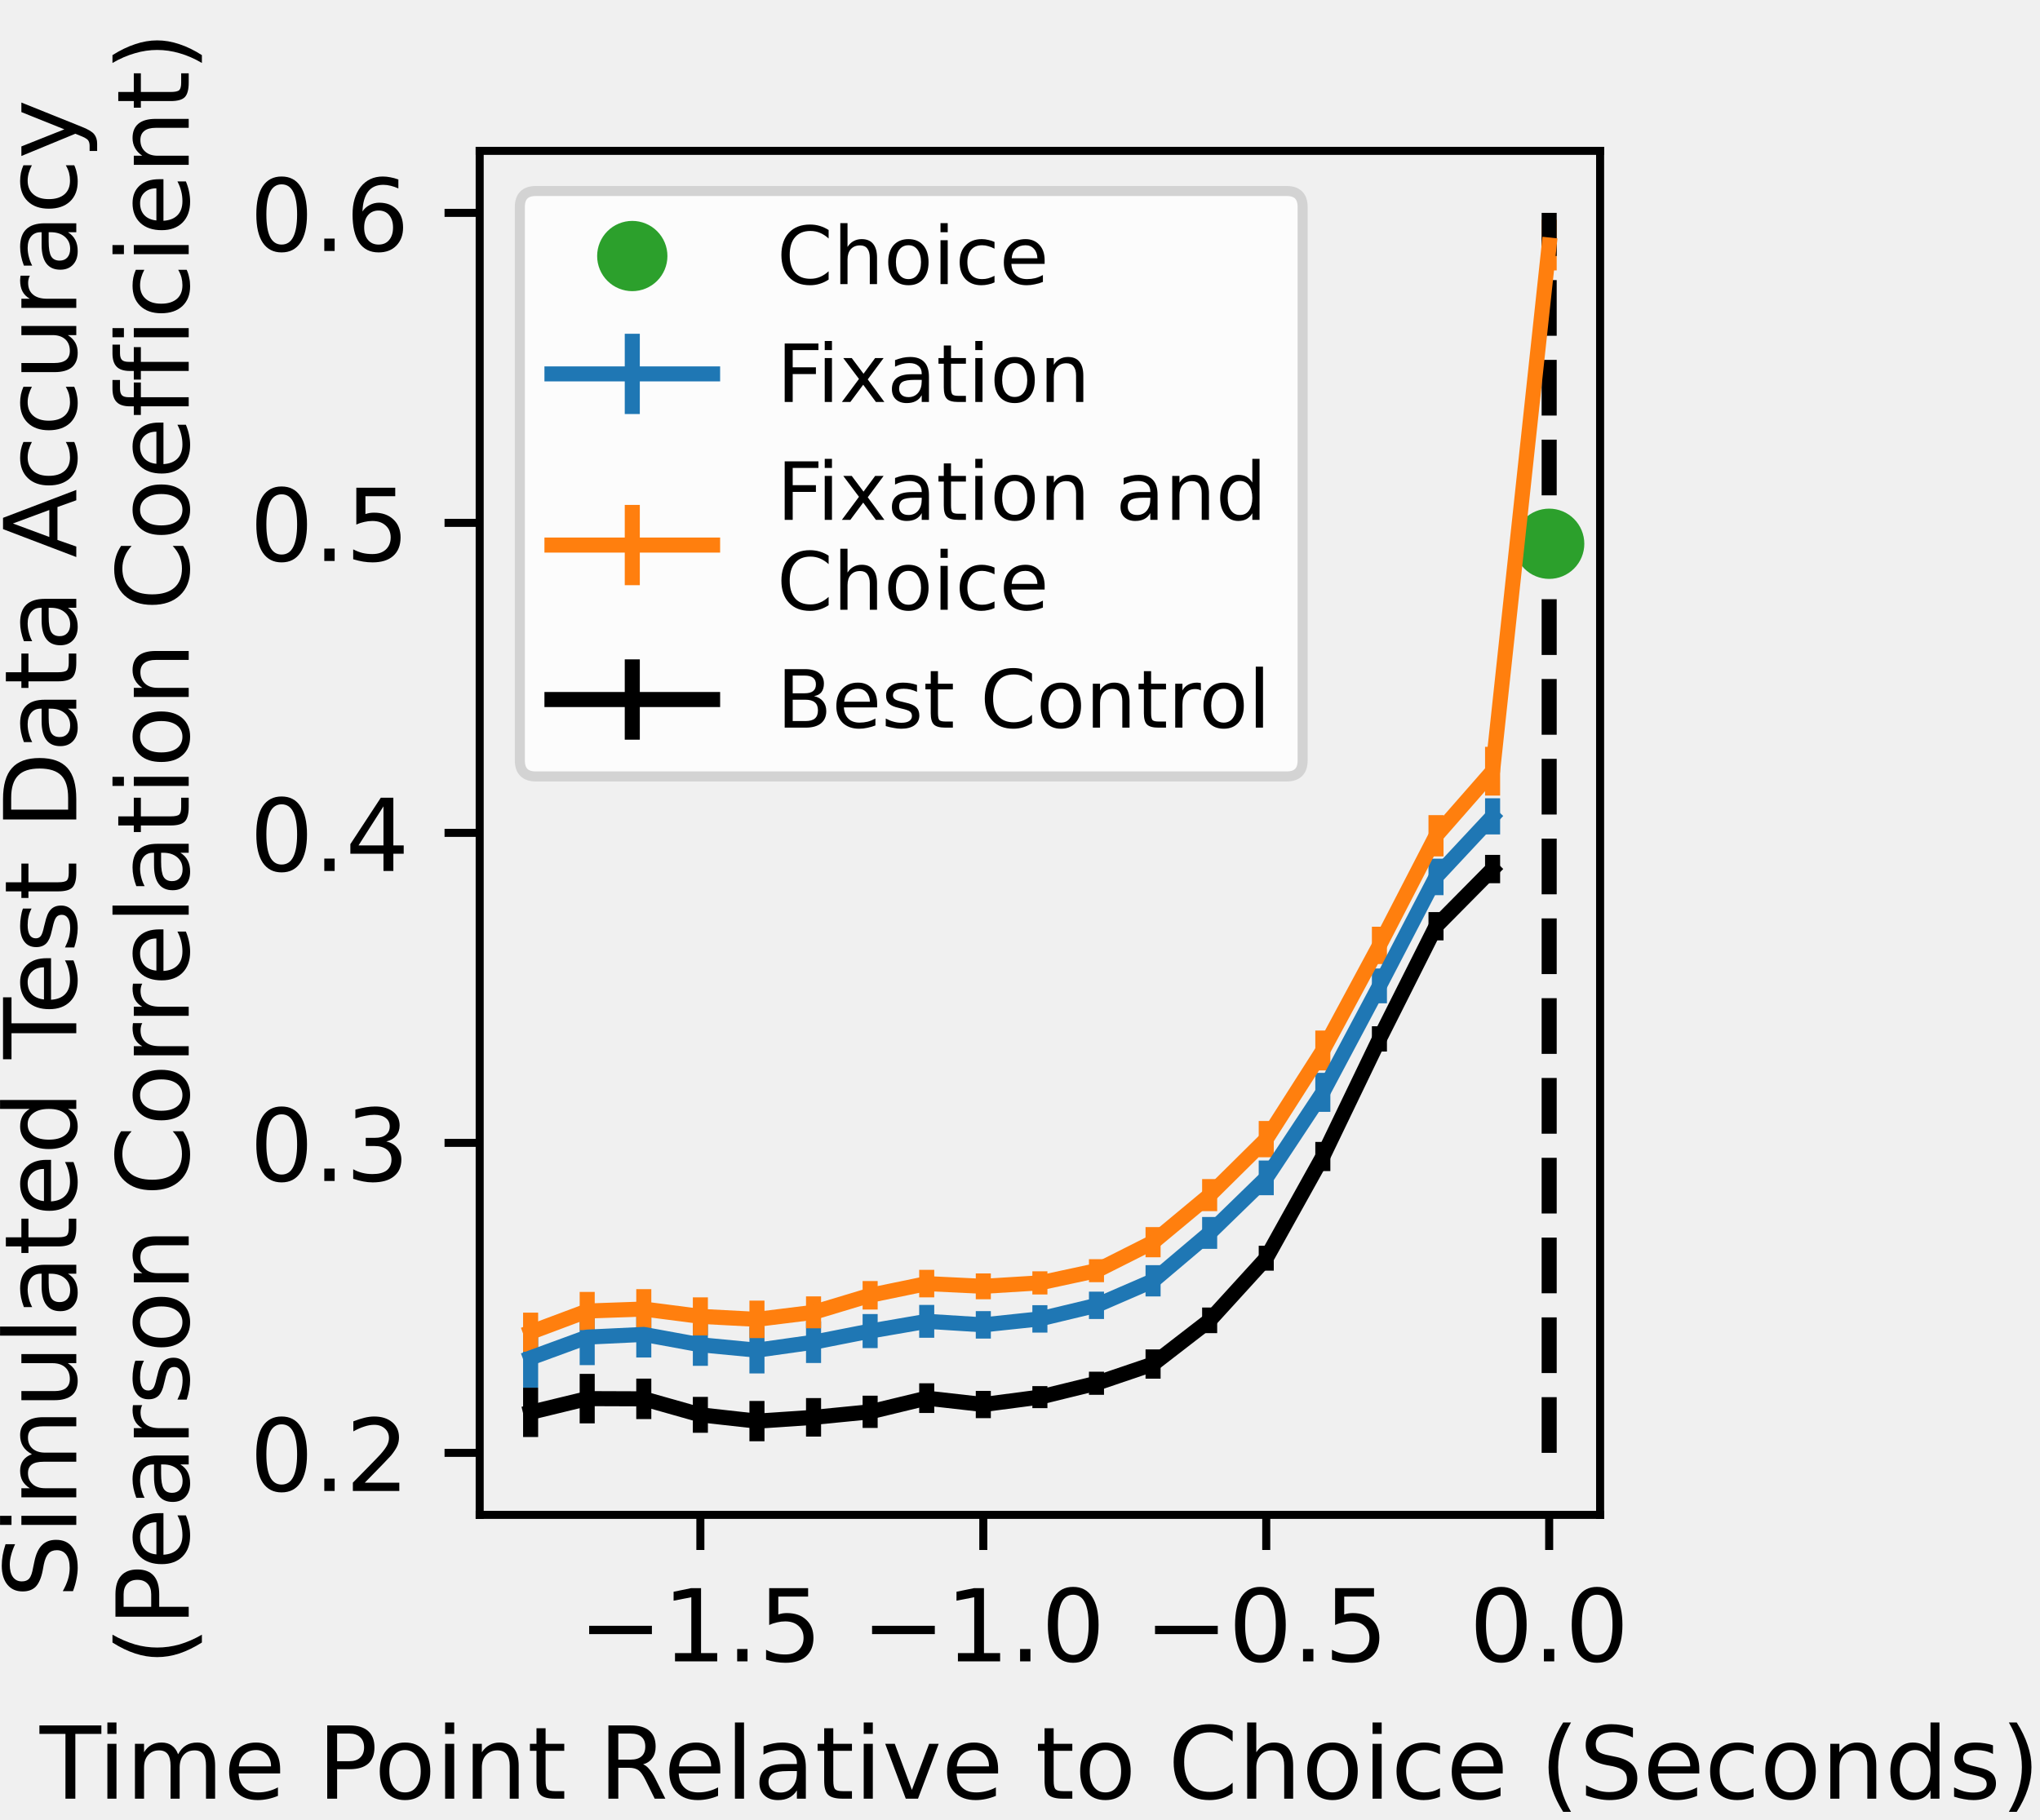
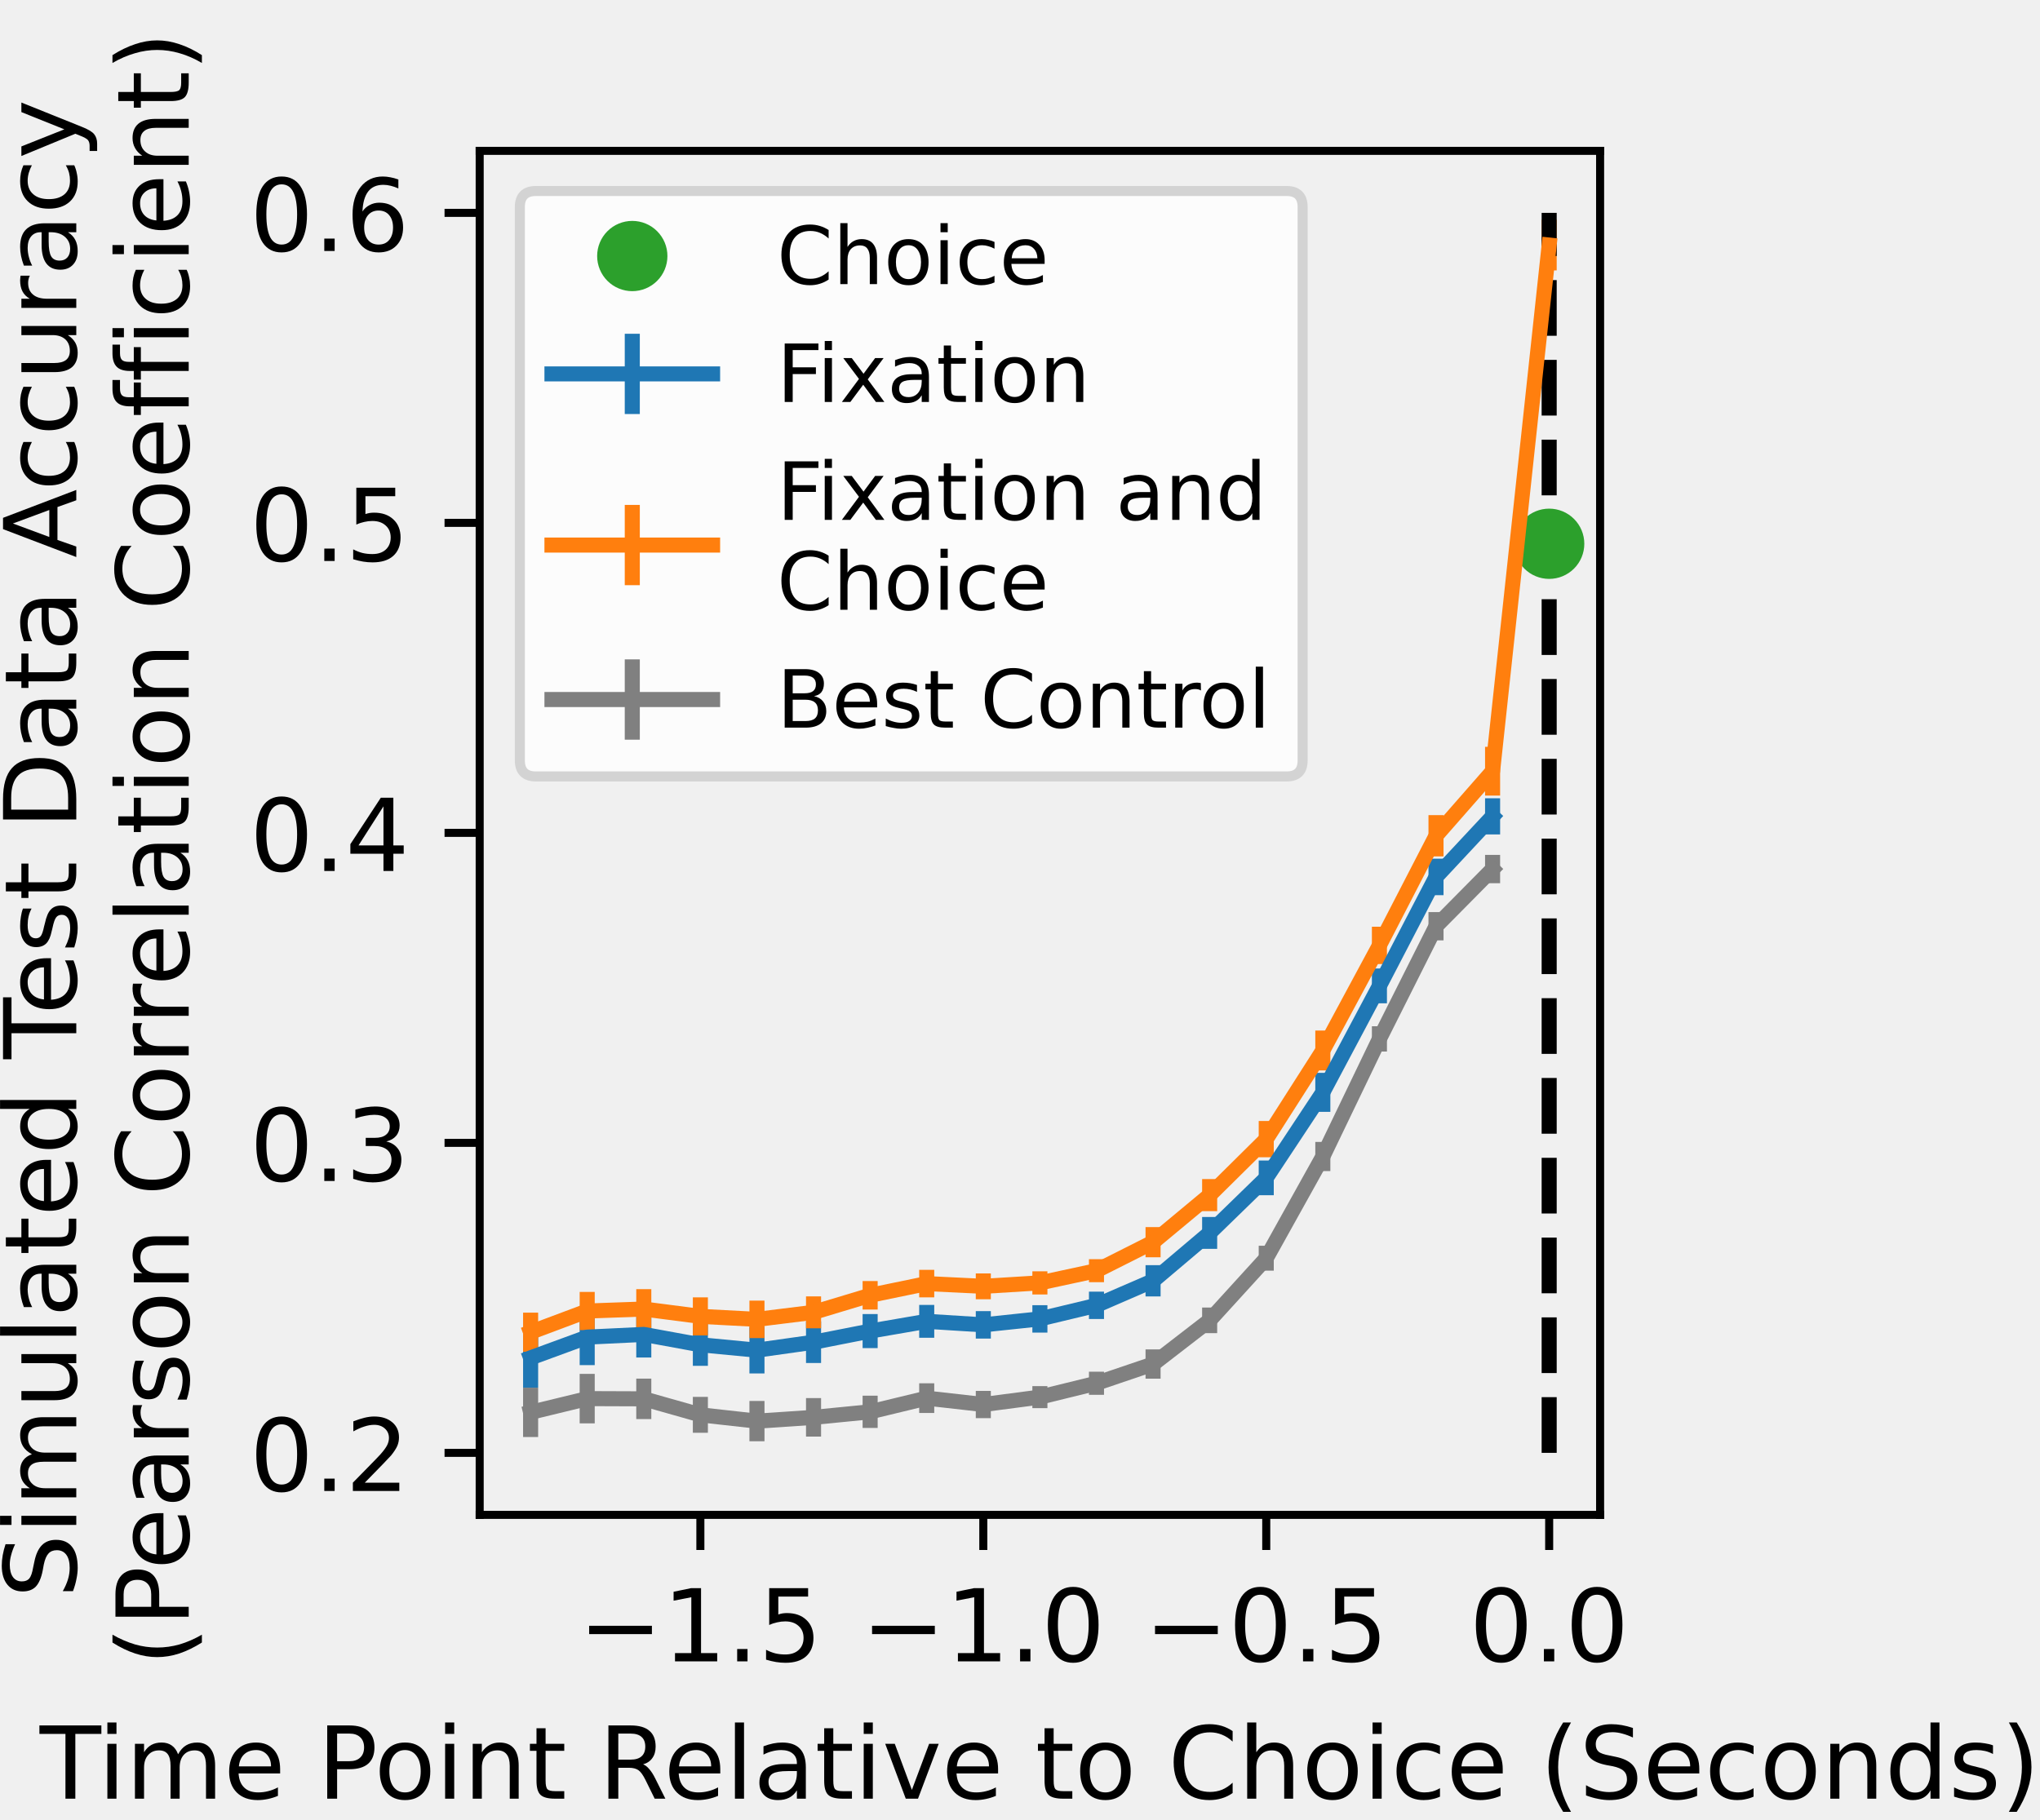
<svg xmlns="http://www.w3.org/2000/svg" xmlns:xlink="http://www.w3.org/1999/xlink" height="181.287pt" version="1.1" viewBox="0 0 203.195 181.287" width="203.195pt">
  <defs>
    <style type="text/css">*{stroke-linecap:butt;stroke-linejoin:round;}</style>
  </defs>
  <g id="figure_1">
    <g id="patch_1">
      <path d="M 0 181.287  L 203.195 181.287  L 203.195 0  L 0 0  z " style="fill:none;" />
    </g>
    <g id="axes_1">
      <g id="patch_2">
        <path d="M 47.779 150.93  L 159.379 150.93  L 159.379 15.03  L 47.779 15.03  z " style="fill:none;" />
      </g>
      <g id="matplotlib.axis_1">
        <g id="xtick_1">
          <g id="line2d_1">
            <defs>
-               <path d="M 0 0  L 0 3.5  " id="m7f8f3be3f9" style="stroke:#000000;stroke-width:0.8;" />
+               <path d="M 0 0  L 0 3.5  " id="m2feeefa213" style="stroke:#000000;stroke-width:0.8;" />
            </defs>
            <g>
-               <use style="stroke:#000000;stroke-width:0.8;" x="69.761" xlink:href="#m7f8f3be3f9" y="150.93" />
+               <use style="stroke:#000000;stroke-width:0.8;" x="69.761" xlink:href="#m2feeefa213" y="150.93" />
            </g>
          </g>
          <g id="text_1">
            <text style="font-family:DejaVu Sans;font-size:10px;font-stretch:normal;font-style:normal;font-weight:normal;text-anchor:middle;" transform="rotate(-0, 69.76088, 165.5289)" x="69.761" y="165.529">−1.5</text>
          </g>
        </g>
        <g id="xtick_2">
          <g id="line2d_2">
            <g>
-               <use style="stroke:#000000;stroke-width:0.8;" x="97.943" xlink:href="#m7f8f3be3f9" y="150.93" />
+               <use style="stroke:#000000;stroke-width:0.8;" x="97.943" xlink:href="#m2feeefa213" y="150.93" />
            </g>
          </g>
          <g id="text_2">
            <text style="font-family:DejaVu Sans;font-size:10px;font-stretch:normal;font-style:normal;font-weight:normal;text-anchor:middle;" transform="rotate(-0, 97.9427, 165.5289)" x="97.943" y="165.529">−1.0</text>
          </g>
        </g>
        <g id="xtick_3">
          <g id="line2d_3">
            <g>
-               <use style="stroke:#000000;stroke-width:0.8;" x="126.125" xlink:href="#m7f8f3be3f9" y="150.93" />
+               <use style="stroke:#000000;stroke-width:0.8;" x="126.125" xlink:href="#m2feeefa213" y="150.93" />
            </g>
          </g>
          <g id="text_3">
            <text style="font-family:DejaVu Sans;font-size:10px;font-stretch:normal;font-style:normal;font-weight:normal;text-anchor:middle;" transform="rotate(-0, 126.1245, 165.5289)" x="126.125" y="165.529">−0.5</text>
          </g>
        </g>
        <g id="xtick_4">
          <g id="line2d_4">
            <g>
-               <use style="stroke:#000000;stroke-width:0.8;" x="154.306" xlink:href="#m7f8f3be3f9" y="150.93" />
+               <use style="stroke:#000000;stroke-width:0.8;" x="154.306" xlink:href="#m2feeefa213" y="150.93" />
            </g>
          </g>
          <g id="text_4">
            <text style="font-family:DejaVu Sans;font-size:10px;font-stretch:normal;font-style:normal;font-weight:normal;text-anchor:middle;" transform="rotate(-0, 154.3063, 165.5289)" x="154.306" y="165.529">0.0</text>
          </g>
        </g>
        <g id="text_5">
          <text style="font-family:DejaVu Sans;font-size:10px;font-stretch:normal;font-style:normal;font-weight:normal;text-anchor:middle;" transform="rotate(-0, 103.5791, 179.207)" x="103.579" y="179.207">Time Point Relative to Choice (Seconds)</text>
        </g>
      </g>
      <g id="matplotlib.axis_2">
        <g id="ytick_1">
          <g id="line2d_5">
            <defs>
-               <path d="M 0 0  L -3.5 0  " id="mae3b423dde" style="stroke:#000000;stroke-width:0.8;" />
+               <path d="M 0 0  L -3.5 0  " id="mbae525b164" style="stroke:#000000;stroke-width:0.8;" />
            </defs>
            <g>
-               <use style="stroke:#000000;stroke-width:0.8;" x="47.779" xlink:href="#mae3b423dde" y="144.753" />
+               <use style="stroke:#000000;stroke-width:0.8;" x="47.779" xlink:href="#mbae525b164" y="144.753" />
            </g>
          </g>
          <g id="text_6">
            <text style="font-family:DejaVu Sans;font-size:10px;font-stretch:normal;font-style:normal;font-weight:normal;text-anchor:end;" transform="rotate(-0, 40.77906, 148.5524)" x="40.779" y="148.552">0.2</text>
          </g>
        </g>
        <g id="ytick_2">
          <g id="line2d_6">
            <g>
-               <use style="stroke:#000000;stroke-width:0.8;" x="47.779" xlink:href="#mae3b423dde" y="113.867" />
+               <use style="stroke:#000000;stroke-width:0.8;" x="47.779" xlink:href="#mbae525b164" y="113.867" />
            </g>
          </g>
          <g id="text_7">
            <text style="font-family:DejaVu Sans;font-size:10px;font-stretch:normal;font-style:normal;font-weight:normal;text-anchor:end;" transform="rotate(-0, 40.77906, 117.6661)" x="40.779" y="117.666">0.3</text>
          </g>
        </g>
        <g id="ytick_3">
          <g id="line2d_7">
            <g>
-               <use style="stroke:#000000;stroke-width:0.8;" x="47.779" xlink:href="#mae3b423dde" y="82.98" />
+               <use style="stroke:#000000;stroke-width:0.8;" x="47.779" xlink:href="#mbae525b164" y="82.98" />
            </g>
          </g>
          <g id="text_8">
            <text style="font-family:DejaVu Sans;font-size:10px;font-stretch:normal;font-style:normal;font-weight:normal;text-anchor:end;" transform="rotate(-0, 40.77906, 86.77969)" x="40.779" y="86.78">0.4</text>
          </g>
        </g>
        <g id="ytick_4">
          <g id="line2d_8">
            <g>
-               <use style="stroke:#000000;stroke-width:0.8;" x="47.779" xlink:href="#mae3b423dde" y="52.094" />
+               <use style="stroke:#000000;stroke-width:0.8;" x="47.779" xlink:href="#mbae525b164" y="52.094" />
            </g>
          </g>
          <g id="text_9">
            <text style="font-family:DejaVu Sans;font-size:10px;font-stretch:normal;font-style:normal;font-weight:normal;text-anchor:end;" transform="rotate(-0, 40.77906, 55.89332)" x="40.779" y="55.893">0.5</text>
          </g>
        </g>
        <g id="ytick_5">
          <g id="line2d_9">
            <g>
-               <use style="stroke:#000000;stroke-width:0.8;" x="47.779" xlink:href="#mae3b423dde" y="21.208" />
+               <use style="stroke:#000000;stroke-width:0.8;" x="47.779" xlink:href="#mbae525b164" y="21.208" />
            </g>
          </g>
          <g id="text_10">
            <text style="font-family:DejaVu Sans;font-size:10px;font-stretch:normal;font-style:normal;font-weight:normal;text-anchor:end;" transform="rotate(-0, 40.77906, 25.00696)" x="40.779" y="25.007">0.6</text>
          </g>
        </g>
        <g id="text_11">
          <text style="font-family:DejaVu Sans;font-size:10px;font-stretch:normal;font-style:normal;font-weight:normal;" transform="translate(7.598437 159.2148)rotate(-90)">Simulated Test Data Accuracy </text>
          <text style="font-family:DejaVu Sans;font-size:10px;font-stretch:normal;font-style:normal;font-weight:normal;" transform="translate(18.79625 165.9609)rotate(-90)"> (Pearson Correlation Coefficient)</text>
        </g>
      </g>
      <g id="LineCollection_1">
-         <path clip-path="url(#pecf59670a8)" d="M 52.852 138.259  L 52.852 132.311  " style="fill:none;stroke:#1f77b4;stroke-width:1.5;" />
-         <path clip-path="url(#pecf59670a8)" d="M 58.488 136.008  L 58.488 130.433  " style="fill:none;stroke:#1f77b4;stroke-width:1.5;" />
-         <path clip-path="url(#pecf59670a8)" d="M 64.125 135.253  L 64.125 130.648  " style="fill:none;stroke:#1f77b4;stroke-width:1.5;" />
-         <path clip-path="url(#pecf59670a8)" d="M 69.761 136.081  L 69.761 131.886  " style="fill:none;stroke:#1f77b4;stroke-width:1.5;" />
-         <path clip-path="url(#pecf59670a8)" d="M 75.397 136.84  L 75.397 132.202  " style="fill:none;stroke:#1f77b4;stroke-width:1.5;" />
-         <path clip-path="url(#pecf59670a8)" d="M 81.034 135.801  L 81.034 131.656  " style="fill:none;stroke:#1f77b4;stroke-width:1.5;" />
-         <path clip-path="url(#pecf59670a8)" d="M 86.67 134.314  L 86.67 130.924  " style="fill:none;stroke:#1f77b4;stroke-width:1.5;" />
-         <path clip-path="url(#pecf59670a8)" d="M 92.306 133.283  L 92.306 130.01  " style="fill:none;stroke:#1f77b4;stroke-width:1.5;" />
-         <path clip-path="url(#pecf59670a8)" d="M 97.943 133.368  L 97.943 130.628  " style="fill:none;stroke:#1f77b4;stroke-width:1.5;" />
-         <path clip-path="url(#pecf59670a8)" d="M 103.579 132.771  L 103.579 130.037  " style="fill:none;stroke:#1f77b4;stroke-width:1.5;" />
-         <path clip-path="url(#pecf59670a8)" d="M 109.215 131.414  L 109.215 128.692  " style="fill:none;stroke:#1f77b4;stroke-width:1.5;" />
-         <path clip-path="url(#pecf59670a8)" d="M 114.852 129.167  L 114.852 126.052  " style="fill:none;stroke:#1f77b4;stroke-width:1.5;" />
-         <path clip-path="url(#pecf59670a8)" d="M 120.488 124.426  L 120.488 121.253  " style="fill:none;stroke:#1f77b4;stroke-width:1.5;" />
-         <path clip-path="url(#pecf59670a8)" d="M 126.125 119.082  L 126.125 115.626  " style="fill:none;stroke:#1f77b4;stroke-width:1.5;" />
-         <path clip-path="url(#pecf59670a8)" d="M 131.761 110.776  L 131.761 106.889  " style="fill:none;stroke:#1f77b4;stroke-width:1.5;" />
-         <path clip-path="url(#pecf59670a8)" d="M 137.397 99.962  L 137.397 96.493  " style="fill:none;stroke:#1f77b4;stroke-width:1.5;" />
-         <path clip-path="url(#pecf59670a8)" d="M 143.034 89.191  L 143.034 85.555  " style="fill:none;stroke:#1f77b4;stroke-width:1.5;" />
-         <path clip-path="url(#pecf59670a8)" d="M 148.67 83.137  L 148.67 79.532  " style="fill:none;stroke:#1f77b4;stroke-width:1.5;" />
+         <path clip-path="url(#pe99595de8a)" d="M 52.852 138.259  L 52.852 132.311  " style="fill:none;stroke:#1f77b4;stroke-width:1.5;" />
+         <path clip-path="url(#pe99595de8a)" d="M 58.488 136.008  L 58.488 130.433  " style="fill:none;stroke:#1f77b4;stroke-width:1.5;" />
+         <path clip-path="url(#pe99595de8a)" d="M 64.125 135.253  L 64.125 130.648  " style="fill:none;stroke:#1f77b4;stroke-width:1.5;" />
+         <path clip-path="url(#pe99595de8a)" d="M 69.761 136.081  L 69.761 131.886  " style="fill:none;stroke:#1f77b4;stroke-width:1.5;" />
+         <path clip-path="url(#pe99595de8a)" d="M 75.397 136.84  L 75.397 132.202  " style="fill:none;stroke:#1f77b4;stroke-width:1.5;" />
+         <path clip-path="url(#pe99595de8a)" d="M 81.034 135.801  L 81.034 131.656  " style="fill:none;stroke:#1f77b4;stroke-width:1.5;" />
+         <path clip-path="url(#pe99595de8a)" d="M 86.67 134.314  L 86.67 130.924  " style="fill:none;stroke:#1f77b4;stroke-width:1.5;" />
+         <path clip-path="url(#pe99595de8a)" d="M 92.306 133.283  L 92.306 130.01  " style="fill:none;stroke:#1f77b4;stroke-width:1.5;" />
+         <path clip-path="url(#pe99595de8a)" d="M 97.943 133.368  L 97.943 130.628  " style="fill:none;stroke:#1f77b4;stroke-width:1.5;" />
+         <path clip-path="url(#pe99595de8a)" d="M 103.579 132.771  L 103.579 130.037  " style="fill:none;stroke:#1f77b4;stroke-width:1.5;" />
+         <path clip-path="url(#pe99595de8a)" d="M 109.215 131.414  L 109.215 128.692  " style="fill:none;stroke:#1f77b4;stroke-width:1.5;" />
+         <path clip-path="url(#pe99595de8a)" d="M 114.852 129.167  L 114.852 126.052  " style="fill:none;stroke:#1f77b4;stroke-width:1.5;" />
+         <path clip-path="url(#pe99595de8a)" d="M 120.488 124.426  L 120.488 121.253  " style="fill:none;stroke:#1f77b4;stroke-width:1.5;" />
+         <path clip-path="url(#pe99595de8a)" d="M 126.125 119.082  L 126.125 115.626  " style="fill:none;stroke:#1f77b4;stroke-width:1.5;" />
+         <path clip-path="url(#pe99595de8a)" d="M 131.761 110.776  L 131.761 106.889  " style="fill:none;stroke:#1f77b4;stroke-width:1.5;" />
+         <path clip-path="url(#pe99595de8a)" d="M 137.397 99.962  L 137.397 96.493  " style="fill:none;stroke:#1f77b4;stroke-width:1.5;" />
+         <path clip-path="url(#pe99595de8a)" d="M 143.034 89.191  L 143.034 85.555  " style="fill:none;stroke:#1f77b4;stroke-width:1.5;" />
+         <path clip-path="url(#pe99595de8a)" d="M 148.67 83.137  L 148.67 79.532  " style="fill:none;stroke:#1f77b4;stroke-width:1.5;" />
      </g>
      <g id="LineCollection_2">
-         <path clip-path="url(#pecf59670a8)" d="M 52.852 134.684  L 52.852 130.78  " style="fill:none;stroke:#ff7f0e;stroke-width:1.5;" />
-         <path clip-path="url(#pecf59670a8)" d="M 58.488 132.523  L 58.488 128.717  " style="fill:none;stroke:#ff7f0e;stroke-width:1.5;" />
-         <path clip-path="url(#pecf59670a8)" d="M 64.125 132.4  L 64.125 128.443  " style="fill:none;stroke:#ff7f0e;stroke-width:1.5;" />
-         <path clip-path="url(#pecf59670a8)" d="M 69.761 133.051  L 69.761 129.257  " style="fill:none;stroke:#ff7f0e;stroke-width:1.5;" />
-         <path clip-path="url(#pecf59670a8)" d="M 75.397 133.316  L 75.397 129.584  " style="fill:none;stroke:#ff7f0e;stroke-width:1.5;" />
-         <path clip-path="url(#pecf59670a8)" d="M 81.034 132.343  L 81.034 129.16  " style="fill:none;stroke:#ff7f0e;stroke-width:1.5;" />
-         <path clip-path="url(#pecf59670a8)" d="M 86.67 130.475  L 86.67 127.631  " style="fill:none;stroke:#ff7f0e;stroke-width:1.5;" />
-         <path clip-path="url(#pecf59670a8)" d="M 92.306 129.26  L 92.306 126.517  " style="fill:none;stroke:#ff7f0e;stroke-width:1.5;" />
-         <path clip-path="url(#pecf59670a8)" d="M 97.943 129.447  L 97.943 126.873  " style="fill:none;stroke:#ff7f0e;stroke-width:1.5;" />
-         <path clip-path="url(#pecf59670a8)" d="M 103.579 128.97  L 103.579 126.663  " style="fill:none;stroke:#ff7f0e;stroke-width:1.5;" />
-         <path clip-path="url(#pecf59670a8)" d="M 109.215 127.748  L 109.215 125.454  " style="fill:none;stroke:#ff7f0e;stroke-width:1.5;" />
-         <path clip-path="url(#pecf59670a8)" d="M 114.852 125.266  L 114.852 122.256  " style="fill:none;stroke:#ff7f0e;stroke-width:1.5;" />
-         <path clip-path="url(#pecf59670a8)" d="M 120.488 120.672  L 120.488 117.473  " style="fill:none;stroke:#ff7f0e;stroke-width:1.5;" />
-         <path clip-path="url(#pecf59670a8)" d="M 126.125 115.299  L 126.125 111.687  " style="fill:none;stroke:#ff7f0e;stroke-width:1.5;" />
-         <path clip-path="url(#pecf59670a8)" d="M 131.761 106.645  L 131.761 102.678  " style="fill:none;stroke:#ff7f0e;stroke-width:1.5;" />
-         <path clip-path="url(#pecf59670a8)" d="M 137.397 96.047  L 137.397 92.332  " style="fill:none;stroke:#ff7f0e;stroke-width:1.5;" />
-         <path clip-path="url(#pecf59670a8)" d="M 143.034 85.325  L 143.034 81.213  " style="fill:none;stroke:#ff7f0e;stroke-width:1.5;" />
-         <path clip-path="url(#pecf59670a8)" d="M 148.67 79.266  L 148.67 74.406  " style="fill:none;stroke:#ff7f0e;stroke-width:1.5;" />
-         <path clip-path="url(#pecf59670a8)" d="M 154.306 26.942  L 154.306 21.891  " style="fill:none;stroke:#ff7f0e;stroke-width:1.5;" />
+         <path clip-path="url(#pe99595de8a)" d="M 52.852 134.684  L 52.852 130.78  " style="fill:none;stroke:#ff7f0e;stroke-width:1.5;" />
+         <path clip-path="url(#pe99595de8a)" d="M 58.488 132.523  L 58.488 128.717  " style="fill:none;stroke:#ff7f0e;stroke-width:1.5;" />
+         <path clip-path="url(#pe99595de8a)" d="M 64.125 132.4  L 64.125 128.443  " style="fill:none;stroke:#ff7f0e;stroke-width:1.5;" />
+         <path clip-path="url(#pe99595de8a)" d="M 69.761 133.051  L 69.761 129.257  " style="fill:none;stroke:#ff7f0e;stroke-width:1.5;" />
+         <path clip-path="url(#pe99595de8a)" d="M 75.397 133.316  L 75.397 129.584  " style="fill:none;stroke:#ff7f0e;stroke-width:1.5;" />
+         <path clip-path="url(#pe99595de8a)" d="M 81.034 132.343  L 81.034 129.16  " style="fill:none;stroke:#ff7f0e;stroke-width:1.5;" />
+         <path clip-path="url(#pe99595de8a)" d="M 86.67 130.475  L 86.67 127.631  " style="fill:none;stroke:#ff7f0e;stroke-width:1.5;" />
+         <path clip-path="url(#pe99595de8a)" d="M 92.306 129.26  L 92.306 126.517  " style="fill:none;stroke:#ff7f0e;stroke-width:1.5;" />
+         <path clip-path="url(#pe99595de8a)" d="M 97.943 129.447  L 97.943 126.873  " style="fill:none;stroke:#ff7f0e;stroke-width:1.5;" />
+         <path clip-path="url(#pe99595de8a)" d="M 103.579 128.97  L 103.579 126.663  " style="fill:none;stroke:#ff7f0e;stroke-width:1.5;" />
+         <path clip-path="url(#pe99595de8a)" d="M 109.215 127.748  L 109.215 125.454  " style="fill:none;stroke:#ff7f0e;stroke-width:1.5;" />
+         <path clip-path="url(#pe99595de8a)" d="M 114.852 125.266  L 114.852 122.256  " style="fill:none;stroke:#ff7f0e;stroke-width:1.5;" />
+         <path clip-path="url(#pe99595de8a)" d="M 120.488 120.672  L 120.488 117.473  " style="fill:none;stroke:#ff7f0e;stroke-width:1.5;" />
+         <path clip-path="url(#pe99595de8a)" d="M 126.125 115.299  L 126.125 111.687  " style="fill:none;stroke:#ff7f0e;stroke-width:1.5;" />
+         <path clip-path="url(#pe99595de8a)" d="M 131.761 106.645  L 131.761 102.678  " style="fill:none;stroke:#ff7f0e;stroke-width:1.5;" />
+         <path clip-path="url(#pe99595de8a)" d="M 137.397 96.047  L 137.397 92.332  " style="fill:none;stroke:#ff7f0e;stroke-width:1.5;" />
+         <path clip-path="url(#pe99595de8a)" d="M 143.034 85.325  L 143.034 81.213  " style="fill:none;stroke:#ff7f0e;stroke-width:1.5;" />
+         <path clip-path="url(#pe99595de8a)" d="M 148.67 79.266  L 148.67 74.406  " style="fill:none;stroke:#ff7f0e;stroke-width:1.5;" />
+         <path clip-path="url(#pe99595de8a)" d="M 154.306 26.942  L 154.306 21.891  " style="fill:none;stroke:#ff7f0e;stroke-width:1.5;" />
      </g>
      <g id="LineCollection_3">
-         <path clip-path="url(#pecf59670a8)" d="M 52.852 143.175  L 52.852 138.258  " style="fill:none;stroke:#000000;stroke-width:1.5;" />
-         <path clip-path="url(#pecf59670a8)" d="M 58.488 141.812  L 58.488 136.885  " style="fill:none;stroke:#000000;stroke-width:1.5;" />
-         <path clip-path="url(#pecf59670a8)" d="M 64.125 141.384  L 64.125 137.353  " style="fill:none;stroke:#000000;stroke-width:1.5;" />
-         <path clip-path="url(#pecf59670a8)" d="M 69.761 142.753  L 69.761 139.176  " style="fill:none;stroke:#000000;stroke-width:1.5;" />
-         <path clip-path="url(#pecf59670a8)" d="M 75.397 143.599  L 75.397 139.584  " style="fill:none;stroke:#000000;stroke-width:1.5;" />
-         <path clip-path="url(#pecf59670a8)" d="M 81.034 143.133  L 81.034 139.296  " style="fill:none;stroke:#000000;stroke-width:1.5;" />
-         <path clip-path="url(#pecf59670a8)" d="M 86.67 142.271  L 86.67 139.056  " style="fill:none;stroke:#000000;stroke-width:1.5;" />
-         <path clip-path="url(#pecf59670a8)" d="M 92.306 140.779  L 92.306 137.821  " style="fill:none;stroke:#000000;stroke-width:1.5;" />
-         <path clip-path="url(#pecf59670a8)" d="M 97.943 141.293  L 97.943 138.578  " style="fill:none;stroke:#000000;stroke-width:1.5;" />
-         <path clip-path="url(#pecf59670a8)" d="M 103.579 140.296  L 103.579 138.1  " style="fill:none;stroke:#000000;stroke-width:1.5;" />
-         <path clip-path="url(#pecf59670a8)" d="M 109.215 138.967  L 109.215 136.665  " style="fill:none;stroke:#000000;stroke-width:1.5;" />
-         <path clip-path="url(#pecf59670a8)" d="M 114.852 137.359  L 114.852 134.445  " style="fill:none;stroke:#000000;stroke-width:1.5;" />
-         <path clip-path="url(#pecf59670a8)" d="M 120.488 132.823  L 120.488 130.271  " style="fill:none;stroke:#000000;stroke-width:1.5;" />
-         <path clip-path="url(#pecf59670a8)" d="M 126.125 126.599  L 126.125 124.116  " style="fill:none;stroke:#000000;stroke-width:1.5;" />
-         <path clip-path="url(#pecf59670a8)" d="M 131.761 116.679  L 131.761 113.775  " style="fill:none;stroke:#000000;stroke-width:1.5;" />
-         <path clip-path="url(#pecf59670a8)" d="M 137.397 104.767  L 137.397 102.248  " style="fill:none;stroke:#000000;stroke-width:1.5;" />
-         <path clip-path="url(#pecf59670a8)" d="M 143.034 93.693  L 143.034 90.873  " style="fill:none;stroke:#000000;stroke-width:1.5;" />
-         <path clip-path="url(#pecf59670a8)" d="M 148.67 87.996  L 148.67 85.174  " style="fill:none;stroke:#000000;stroke-width:1.5;" />
+         <path clip-path="url(#pe99595de8a)" d="M 52.852 143.175  L 52.852 138.258  " style="fill:none;stroke:#808080;stroke-width:1.5;" />
+         <path clip-path="url(#pe99595de8a)" d="M 58.488 141.812  L 58.488 136.885  " style="fill:none;stroke:#808080;stroke-width:1.5;" />
+         <path clip-path="url(#pe99595de8a)" d="M 64.125 141.384  L 64.125 137.353  " style="fill:none;stroke:#808080;stroke-width:1.5;" />
+         <path clip-path="url(#pe99595de8a)" d="M 69.761 142.753  L 69.761 139.176  " style="fill:none;stroke:#808080;stroke-width:1.5;" />
+         <path clip-path="url(#pe99595de8a)" d="M 75.397 143.599  L 75.397 139.584  " style="fill:none;stroke:#808080;stroke-width:1.5;" />
+         <path clip-path="url(#pe99595de8a)" d="M 81.034 143.133  L 81.034 139.296  " style="fill:none;stroke:#808080;stroke-width:1.5;" />
+         <path clip-path="url(#pe99595de8a)" d="M 86.67 142.271  L 86.67 139.056  " style="fill:none;stroke:#808080;stroke-width:1.5;" />
+         <path clip-path="url(#pe99595de8a)" d="M 92.306 140.779  L 92.306 137.821  " style="fill:none;stroke:#808080;stroke-width:1.5;" />
+         <path clip-path="url(#pe99595de8a)" d="M 97.943 141.293  L 97.943 138.578  " style="fill:none;stroke:#808080;stroke-width:1.5;" />
+         <path clip-path="url(#pe99595de8a)" d="M 103.579 140.296  L 103.579 138.1  " style="fill:none;stroke:#808080;stroke-width:1.5;" />
+         <path clip-path="url(#pe99595de8a)" d="M 109.215 138.967  L 109.215 136.665  " style="fill:none;stroke:#808080;stroke-width:1.5;" />
+         <path clip-path="url(#pe99595de8a)" d="M 114.852 137.359  L 114.852 134.445  " style="fill:none;stroke:#808080;stroke-width:1.5;" />
+         <path clip-path="url(#pe99595de8a)" d="M 120.488 132.823  L 120.488 130.271  " style="fill:none;stroke:#808080;stroke-width:1.5;" />
+         <path clip-path="url(#pe99595de8a)" d="M 126.125 126.599  L 126.125 124.116  " style="fill:none;stroke:#808080;stroke-width:1.5;" />
+         <path clip-path="url(#pe99595de8a)" d="M 131.761 116.679  L 131.761 113.775  " style="fill:none;stroke:#808080;stroke-width:1.5;" />
+         <path clip-path="url(#pe99595de8a)" d="M 137.397 104.767  L 137.397 102.248  " style="fill:none;stroke:#808080;stroke-width:1.5;" />
+         <path clip-path="url(#pe99595de8a)" d="M 143.034 93.693  L 143.034 90.873  " style="fill:none;stroke:#808080;stroke-width:1.5;" />
+         <path clip-path="url(#pe99595de8a)" d="M 148.67 87.996  L 148.67 85.174  " style="fill:none;stroke:#808080;stroke-width:1.5;" />
      </g>
      <g id="LineCollection_4">
-         <path clip-path="url(#pecf59670a8)" d="M 154.306 144.753  L 154.306 21.208  " style="fill:none;stroke:#000000;stroke-dasharray:5.55,2.4;stroke-dashoffset:0;stroke-width:1.5;" />
+         <path clip-path="url(#pe99595de8a)" d="M 154.306 144.753  L 154.306 21.208  " style="fill:none;stroke:#000000;stroke-dasharray:5.55,2.4;stroke-dashoffset:0;stroke-width:1.5;" />
      </g>
      <g id="line2d_10">
        <defs>
-           <path d="M 0 3  C 0.796 3 1.559 2.684 2.121 2.121  C 2.684 1.559 3 0.796 3 0  C 3 -0.796 2.684 -1.559 2.121 -2.121  C 1.559 -2.684 0.796 -3 0 -3  C -0.796 -3 -1.559 -2.684 -2.121 -2.121  C -2.684 -1.559 -3 -0.796 -3 0  C -3 0.796 -2.684 1.559 -2.121 2.121  C -1.559 2.684 -0.796 3 0 3  z " id="m000eff9459" style="stroke:#2ca02c;" />
+           <path d="M 0 3  C 0.796 3 1.559 2.684 2.121 2.121  C 2.684 1.559 3 0.796 3 0  C 3 -0.796 2.684 -1.559 2.121 -2.121  C 1.559 -2.684 0.796 -3 0 -3  C -0.796 -3 -1.559 -2.684 -2.121 -2.121  C -2.684 -1.559 -3 -0.796 -3 0  C -3 0.796 -2.684 1.559 -2.121 2.121  C -1.559 2.684 -0.796 3 0 3  z " id="mf198c2d92f" style="stroke:#2ca02c;" />
        </defs>
-         <g clip-path="url(#pecf59670a8)">
-           <use style="fill:#2ca02c;stroke:#2ca02c;" x="154.306" xlink:href="#m000eff9459" y="54.177" />
+         <g clip-path="url(#pe99595de8a)">
+           <use style="fill:#2ca02c;stroke:#2ca02c;" x="154.306" xlink:href="#mf198c2d92f" y="54.177" />
        </g>
      </g>
      <g id="line2d_11">
-         <path clip-path="url(#pecf59670a8)" d="M 52.852 135.285  L 58.488 133.22  L 64.125 132.951  L 69.761 133.984  L 75.397 134.521  L 81.034 133.728  L 86.67 132.619  L 92.306 131.646  L 97.943 131.998  L 103.579 131.404  L 109.215 130.053  L 114.852 127.609  L 120.488 122.839  L 126.125 117.354  L 131.761 108.833  L 137.397 98.227  L 143.034 87.373  L 148.67 81.334  " style="fill:none;stroke:#1f77b4;stroke-linecap:square;stroke-width:1.5;" />
+         <path clip-path="url(#pe99595de8a)" d="M 52.852 135.285  L 58.488 133.22  L 64.125 132.951  L 69.761 133.984  L 75.397 134.521  L 81.034 133.728  L 86.67 132.619  L 92.306 131.646  L 97.943 131.998  L 103.579 131.404  L 109.215 130.053  L 114.852 127.609  L 120.488 122.839  L 126.125 117.354  L 131.761 108.833  L 137.397 98.227  L 143.034 87.373  L 148.67 81.334  " style="fill:none;stroke:#1f77b4;stroke-linecap:square;stroke-width:1.5;" />
      </g>
      <g id="line2d_12">
-         <path clip-path="url(#pecf59670a8)" d="M 52.852 132.732  L 58.488 130.62  L 64.125 130.422  L 69.761 131.154  L 75.397 131.45  L 81.034 130.752  L 86.67 129.053  L 92.306 127.889  L 97.943 128.16  L 103.579 127.816  L 109.215 126.601  L 114.852 123.761  L 120.488 119.073  L 126.125 113.493  L 131.761 104.662  L 137.397 94.189  L 143.034 83.269  L 148.67 76.836  L 154.306 24.416  " style="fill:none;stroke:#ff7f0e;stroke-linecap:square;stroke-width:1.5;" />
+         <path clip-path="url(#pe99595de8a)" d="M 52.852 132.732  L 58.488 130.62  L 64.125 130.422  L 69.761 131.154  L 75.397 131.45  L 81.034 130.752  L 86.67 129.053  L 92.306 127.889  L 97.943 128.16  L 103.579 127.816  L 109.215 126.601  L 114.852 123.761  L 120.488 119.073  L 126.125 113.493  L 131.761 104.662  L 137.397 94.189  L 143.034 83.269  L 148.67 76.836  L 154.306 24.416  " style="fill:none;stroke:#ff7f0e;stroke-linecap:square;stroke-width:1.5;" />
      </g>
      <g id="line2d_13">
-         <path clip-path="url(#pecf59670a8)" d="M 52.852 140.716  L 58.488 139.348  L 64.125 139.369  L 69.761 140.965  L 75.397 141.591  L 81.034 141.215  L 86.67 140.663  L 92.306 139.3  L 97.943 139.936  L 103.579 139.198  L 109.215 137.816  L 114.852 135.902  L 120.488 131.547  L 126.125 125.358  L 131.761 115.227  L 137.397 103.508  L 143.034 92.283  L 148.67 86.585  " style="fill:none;stroke:#000000;stroke-linecap:square;stroke-width:1.5;" />
+         <path clip-path="url(#pe99595de8a)" d="M 52.852 140.716  L 58.488 139.348  L 64.125 139.369  L 69.761 140.965  L 75.397 141.591  L 81.034 141.215  L 86.67 140.663  L 92.306 139.3  L 97.943 139.936  L 103.579 139.198  L 109.215 137.816  L 114.852 135.902  L 120.488 131.547  L 126.125 125.358  L 131.761 115.227  L 137.397 103.508  L 143.034 92.283  L 148.67 86.585  " style="fill:none;stroke:#808080;stroke-linecap:square;stroke-width:1.5;" />
      </g>
      <g id="patch_3">
        <path d="M 47.779 150.93  L 47.779 15.03  " style="fill:none;stroke:#000000;stroke-linecap:square;stroke-linejoin:miter;stroke-width:0.8;" />
      </g>
      <g id="patch_4">
        <path d="M 159.379 150.93  L 159.379 15.03  " style="fill:none;stroke:#000000;stroke-linecap:square;stroke-linejoin:miter;stroke-width:0.8;" />
      </g>
      <g id="patch_5">
        <path d="M 47.779 150.93  L 159.379 150.93  " style="fill:none;stroke:#000000;stroke-linecap:square;stroke-linejoin:miter;stroke-width:0.8;" />
      </g>
      <g id="patch_6">
        <path d="M 47.779 15.03  L 159.379 15.03  " style="fill:none;stroke:#000000;stroke-linecap:square;stroke-linejoin:miter;stroke-width:0.8;" />
      </g>
      <g id="legend_1">
        <g id="patch_7">
          <path d="M 53.379 77.359  L 128.15 77.359  Q 129.75 77.359 129.75 75.759  L 129.75 20.63  Q 129.75 19.03 128.15 19.03  L 53.379 19.03  Q 51.779 19.03 51.779 20.63  L 51.779 75.759  Q 51.779 77.359 53.379 77.359  z " style="fill:#ffffff;opacity:0.8;stroke:#cccccc;stroke-linejoin:miter;" />
        </g>
        <g id="line2d_14" />
        <g id="line2d_15">
          <g>
-             <use style="fill:#2ca02c;stroke:#2ca02c;" x="62.979" xlink:href="#m000eff9459" y="25.509" />
+             <use style="fill:#2ca02c;stroke:#2ca02c;" x="62.979" xlink:href="#mf198c2d92f" y="25.509" />
          </g>
        </g>
        <g id="text_12">
          <text style="font-family:DejaVu Sans;font-size:8px;font-stretch:normal;font-style:normal;font-weight:normal;text-anchor:start;" transform="rotate(-0, 77.37906, 28.30922)" x="77.379" y="28.309">Choice</text>
        </g>
        <g id="LineCollection_5">
          <path d="M 62.979 41.252  L 62.979 33.252  " style="fill:none;stroke:#1f77b4;stroke-width:1.5;" />
        </g>
        <g id="line2d_16">
          <path d="M 54.979 37.252  L 70.979 37.252  " style="fill:none;stroke:#1f77b4;stroke-linecap:square;stroke-width:1.5;" />
        </g>
        <g id="line2d_17" />
        <g id="text_13">
          <text style="font-family:DejaVu Sans;font-size:8px;font-stretch:normal;font-style:normal;font-weight:normal;text-anchor:start;" transform="rotate(-0, 77.37906, 40.05172)" x="77.379" y="40.052">Fixation</text>
        </g>
        <g id="LineCollection_6">
          <path d="M 62.979 58.305  L 62.979 50.305  " style="fill:none;stroke:#ff7f0e;stroke-width:1.5;" />
        </g>
        <g id="line2d_18">
          <path d="M 54.979 54.305  L 70.979 54.305  " style="fill:none;stroke:#ff7f0e;stroke-linecap:square;stroke-width:1.5;" />
        </g>
        <g id="line2d_19" />
        <g id="text_14">
          <text style="font-family:DejaVu Sans;font-size:8px;font-stretch:normal;font-style:normal;font-weight:normal;" transform="translate(77.37906 51.79422)">Fixation and</text>
          <text style="font-family:DejaVu Sans;font-size:8px;font-stretch:normal;font-style:normal;font-weight:normal;" transform="translate(77.37906 60.75247)">Choice</text>
        </g>
        <g id="LineCollection_7">
-           <path d="M 62.979 73.695  L 62.979 65.695  " style="fill:none;stroke:#000000;stroke-width:1.5;" />
+           <path d="M 62.979 73.695  L 62.979 65.695  " style="fill:none;stroke:#808080;stroke-width:1.5;" />
        </g>
        <g id="line2d_20">
-           <path d="M 54.979 69.695  L 70.979 69.695  " style="fill:none;stroke:#000000;stroke-linecap:square;stroke-width:1.5;" />
+           <path d="M 54.979 69.695  L 70.979 69.695  " style="fill:none;stroke:#808080;stroke-linecap:square;stroke-width:1.5;" />
        </g>
        <g id="line2d_21" />
        <g id="text_15">
          <text style="font-family:DejaVu Sans;font-size:8px;font-stretch:normal;font-style:normal;font-weight:normal;text-anchor:start;" transform="rotate(-0, 77.37906, 72.49497)" x="77.379" y="72.495">Best Control</text>
        </g>
      </g>
    </g>
  </g>
  <defs>
-     <clipPath id="pecf59670a8">
+     <clipPath id="pe99595de8a">
      <rect height="135.9" width="111.6" x="47.779" y="15.03" />
    </clipPath>
  </defs>
</svg>
